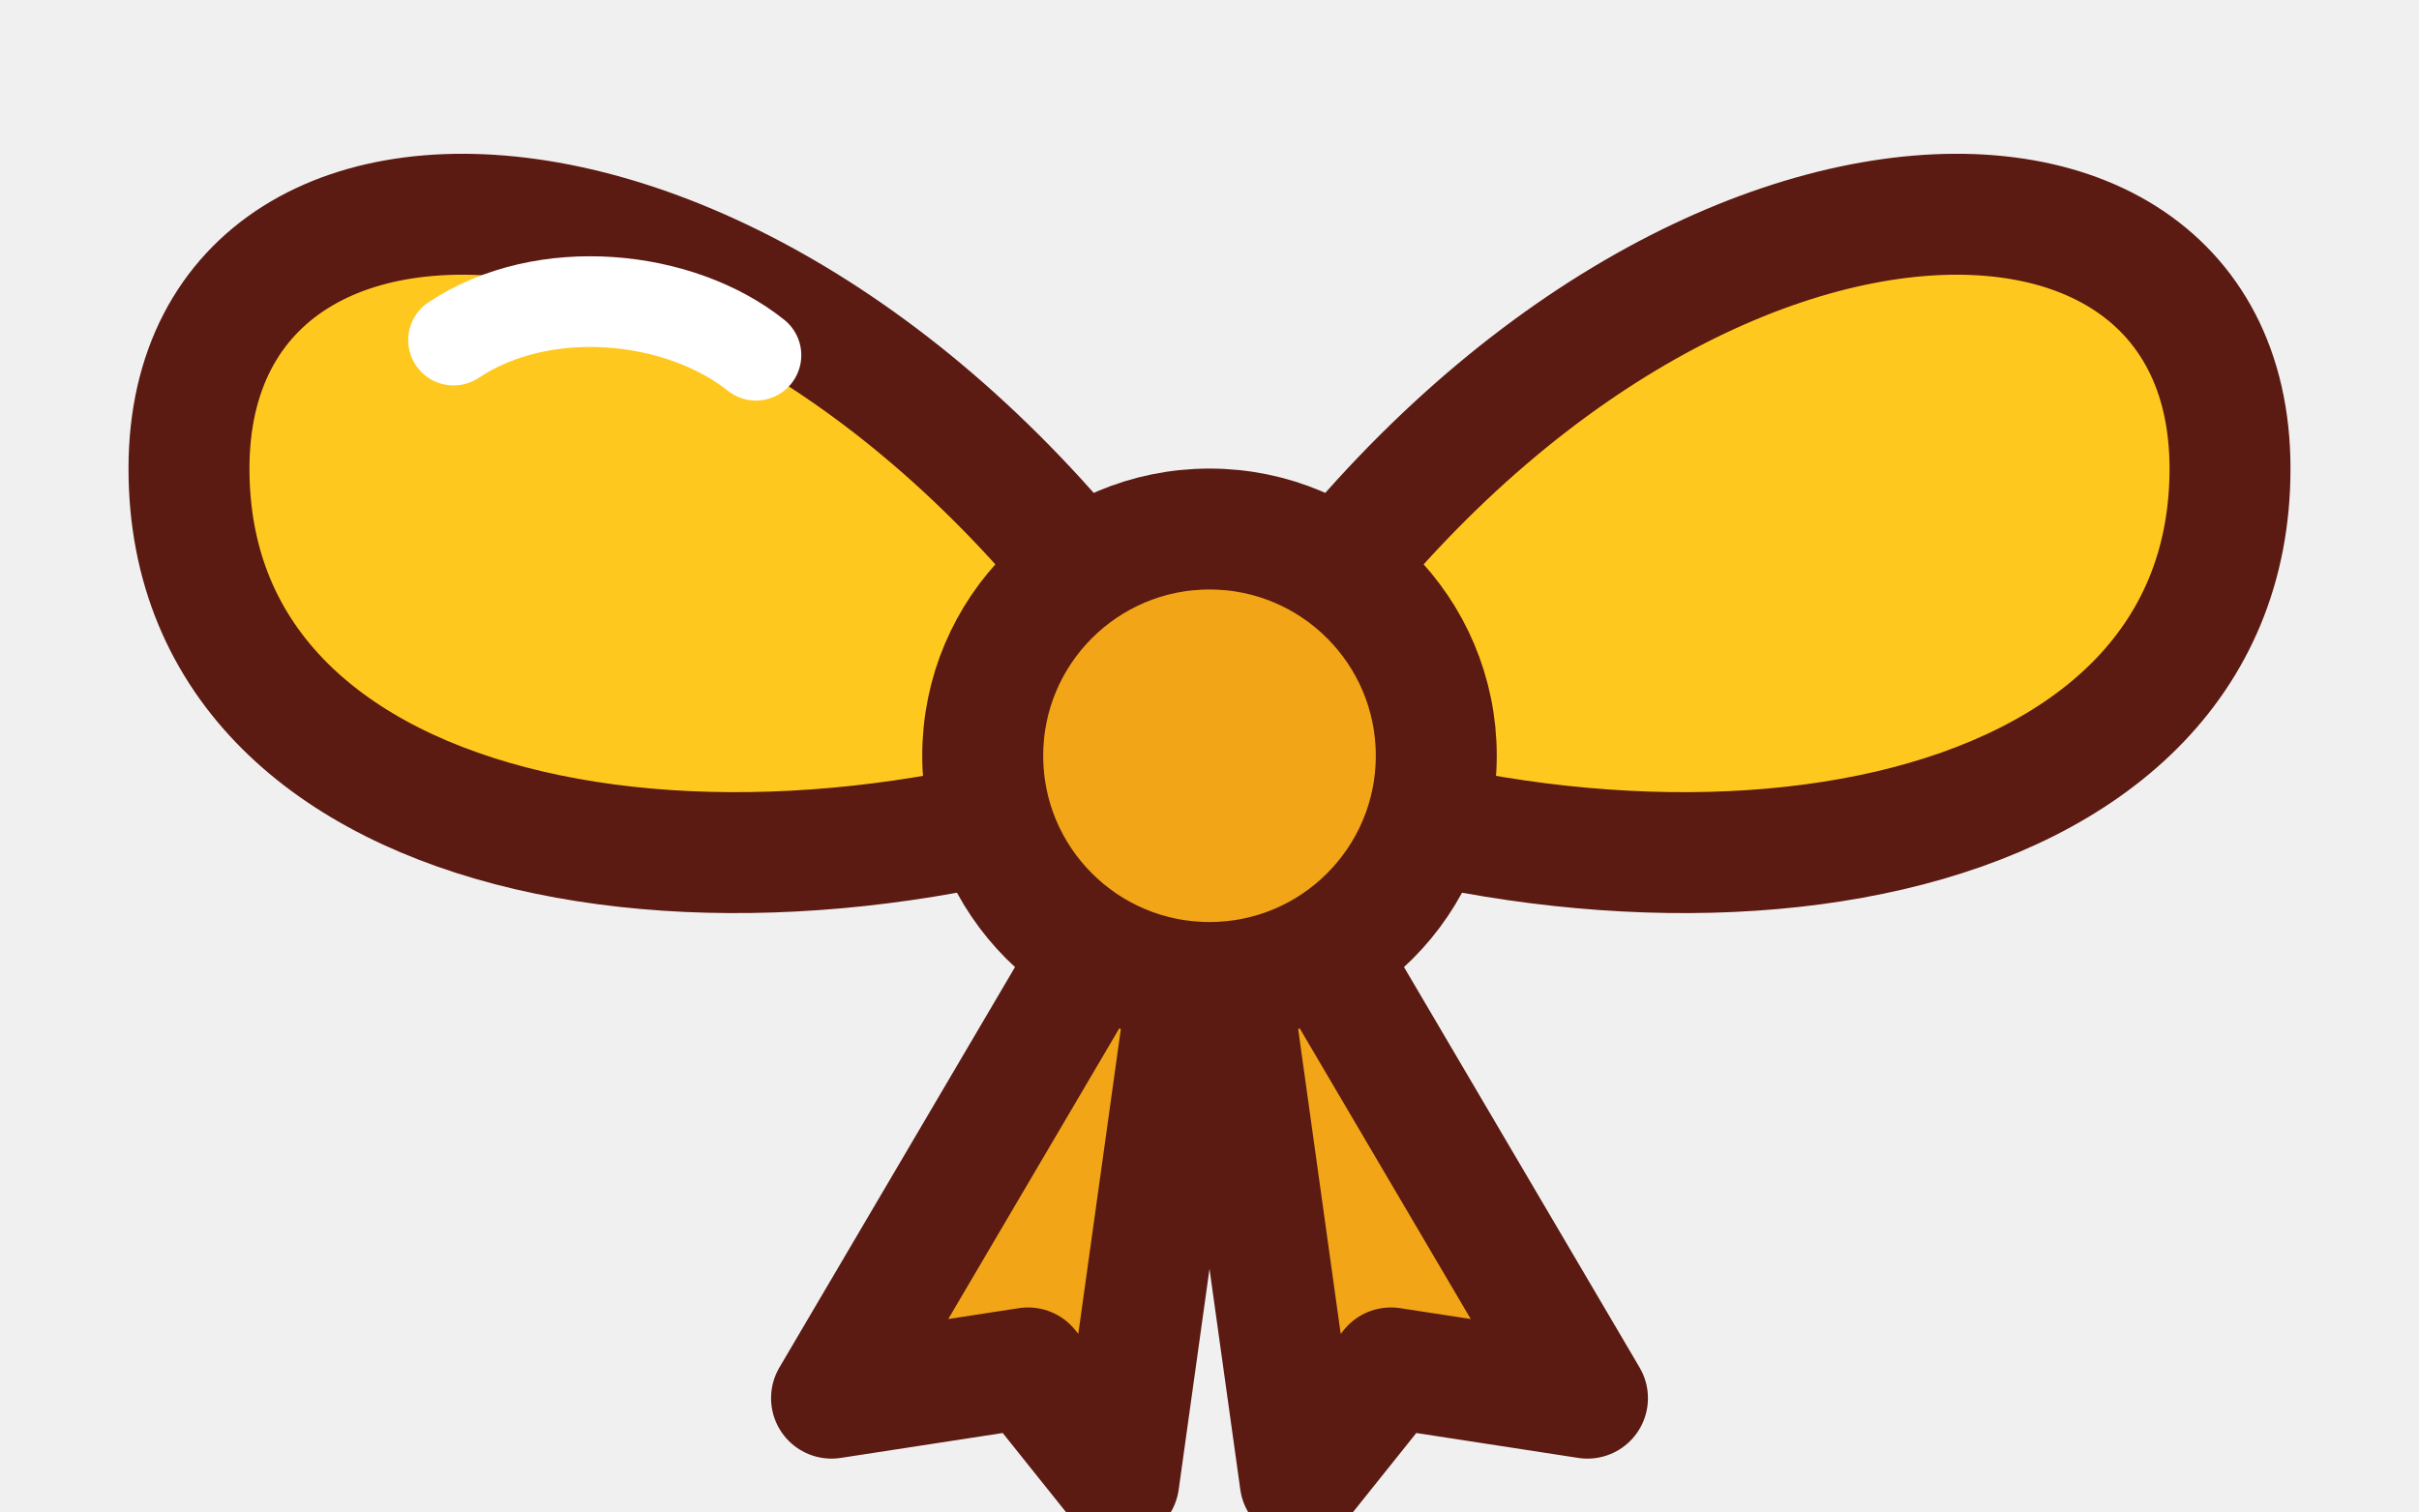
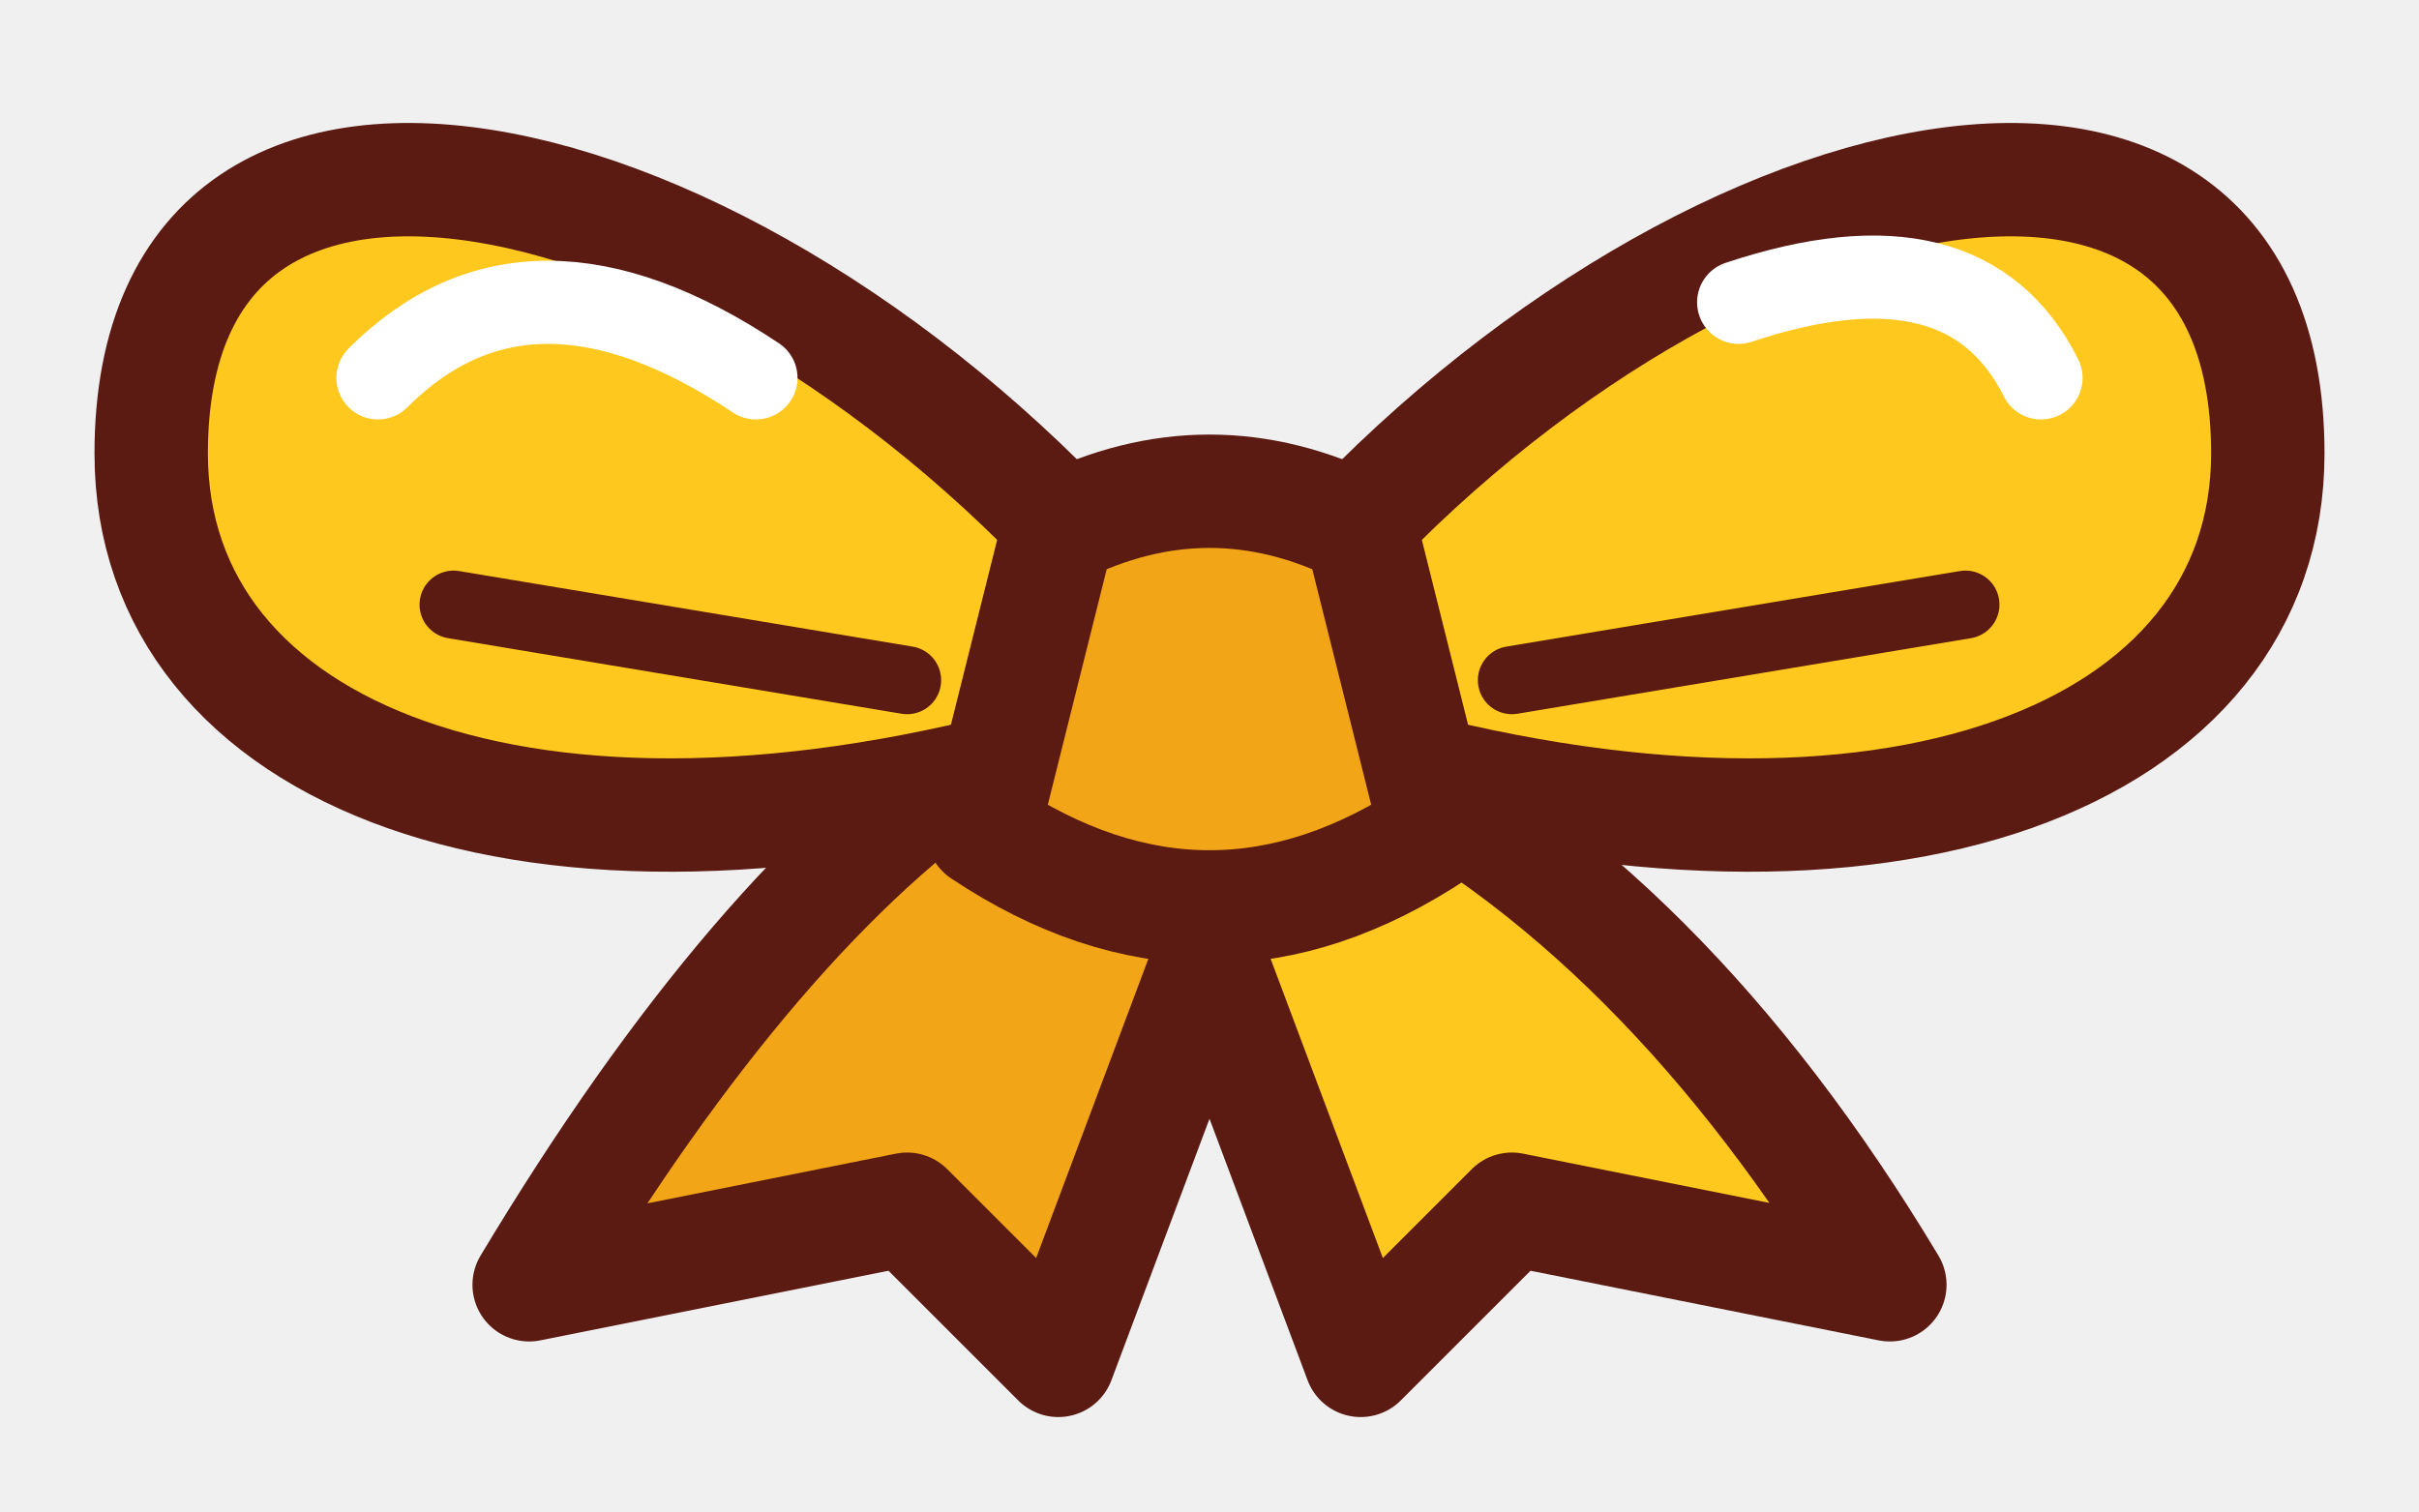
<svg xmlns="http://www.w3.org/2000/svg" viewBox="0 0 32 20">
-   <g stroke="#5b1a12" stroke-width="1.6" stroke-linejoin="round" stroke-linecap="round">
-     <path d="M16 10 11 18.5l2.6-.4 1.2 1.5L16 11zM16 10l5 8.5-2.6-.4-1.2 1.5L16 11z" fill="#f2a516" />
-     <path d="M16 10C11 1.5 2.5 1 2.5 6.2S10 12.5 16 10zM16 10c5-8.5 13.5-9 13.5-3.8S22 12.5 16 10z" fill="#ffc81e" />
-     <circle cx="16" cy="10" r="3" fill="#f2a516" />
-   </g>
-   <path d="M6 4.5c1.2-.8 3-.6 4 .2" stroke="#fff" stroke-width="1.2" stroke-linecap="round" fill="none" />
+   <path fill="#f2a516" stroke="#5b1a12" stroke-linecap="round" stroke-linejoin="round" stroke-width="1.5" d="M13 10q-3 2-6 7l5-1 2 2 3-8Z" />
+   <path fill="#ffc81e" stroke="#5b1a12" stroke-linecap="round" stroke-linejoin="round" stroke-width="1.5" d="M18 10q4 2 7 7l-5-1-2 2-3-8Z" />
+   <path fill="#ffc81e" stroke="#5b1a12" stroke-linecap="round" stroke-linejoin="round" stroke-width="1.5" d="M14 10C7 12 2 10 2 6c0-6 8-4 13 2Z" />
+   <path fill="#ffc81e" stroke="#5b1a12" stroke-linecap="round" stroke-linejoin="round" stroke-width="1.5" d="M18 10c7 2 12 0 12-4 0-6-8-4-13 2Z" />
+   <path fill="none" stroke="#5b1a12" stroke-linecap="round" stroke-linejoin="round" stroke-width=".9" d="m6 8 6 1m14-1-6 1" />
+   <path fill="#f2a516" stroke="#5b1a12" stroke-linecap="round" stroke-linejoin="round" stroke-width="1.5" d="M14 7q2-1 4 0l1 4q-3 2-6 0Z" />
+   <path fill="none" stroke="#fff" stroke-linecap="round" stroke-linejoin="round" stroke-width="1.1" d="M5 5q2-2 5 0m13-1q3-1 4 1" />
</svg>
